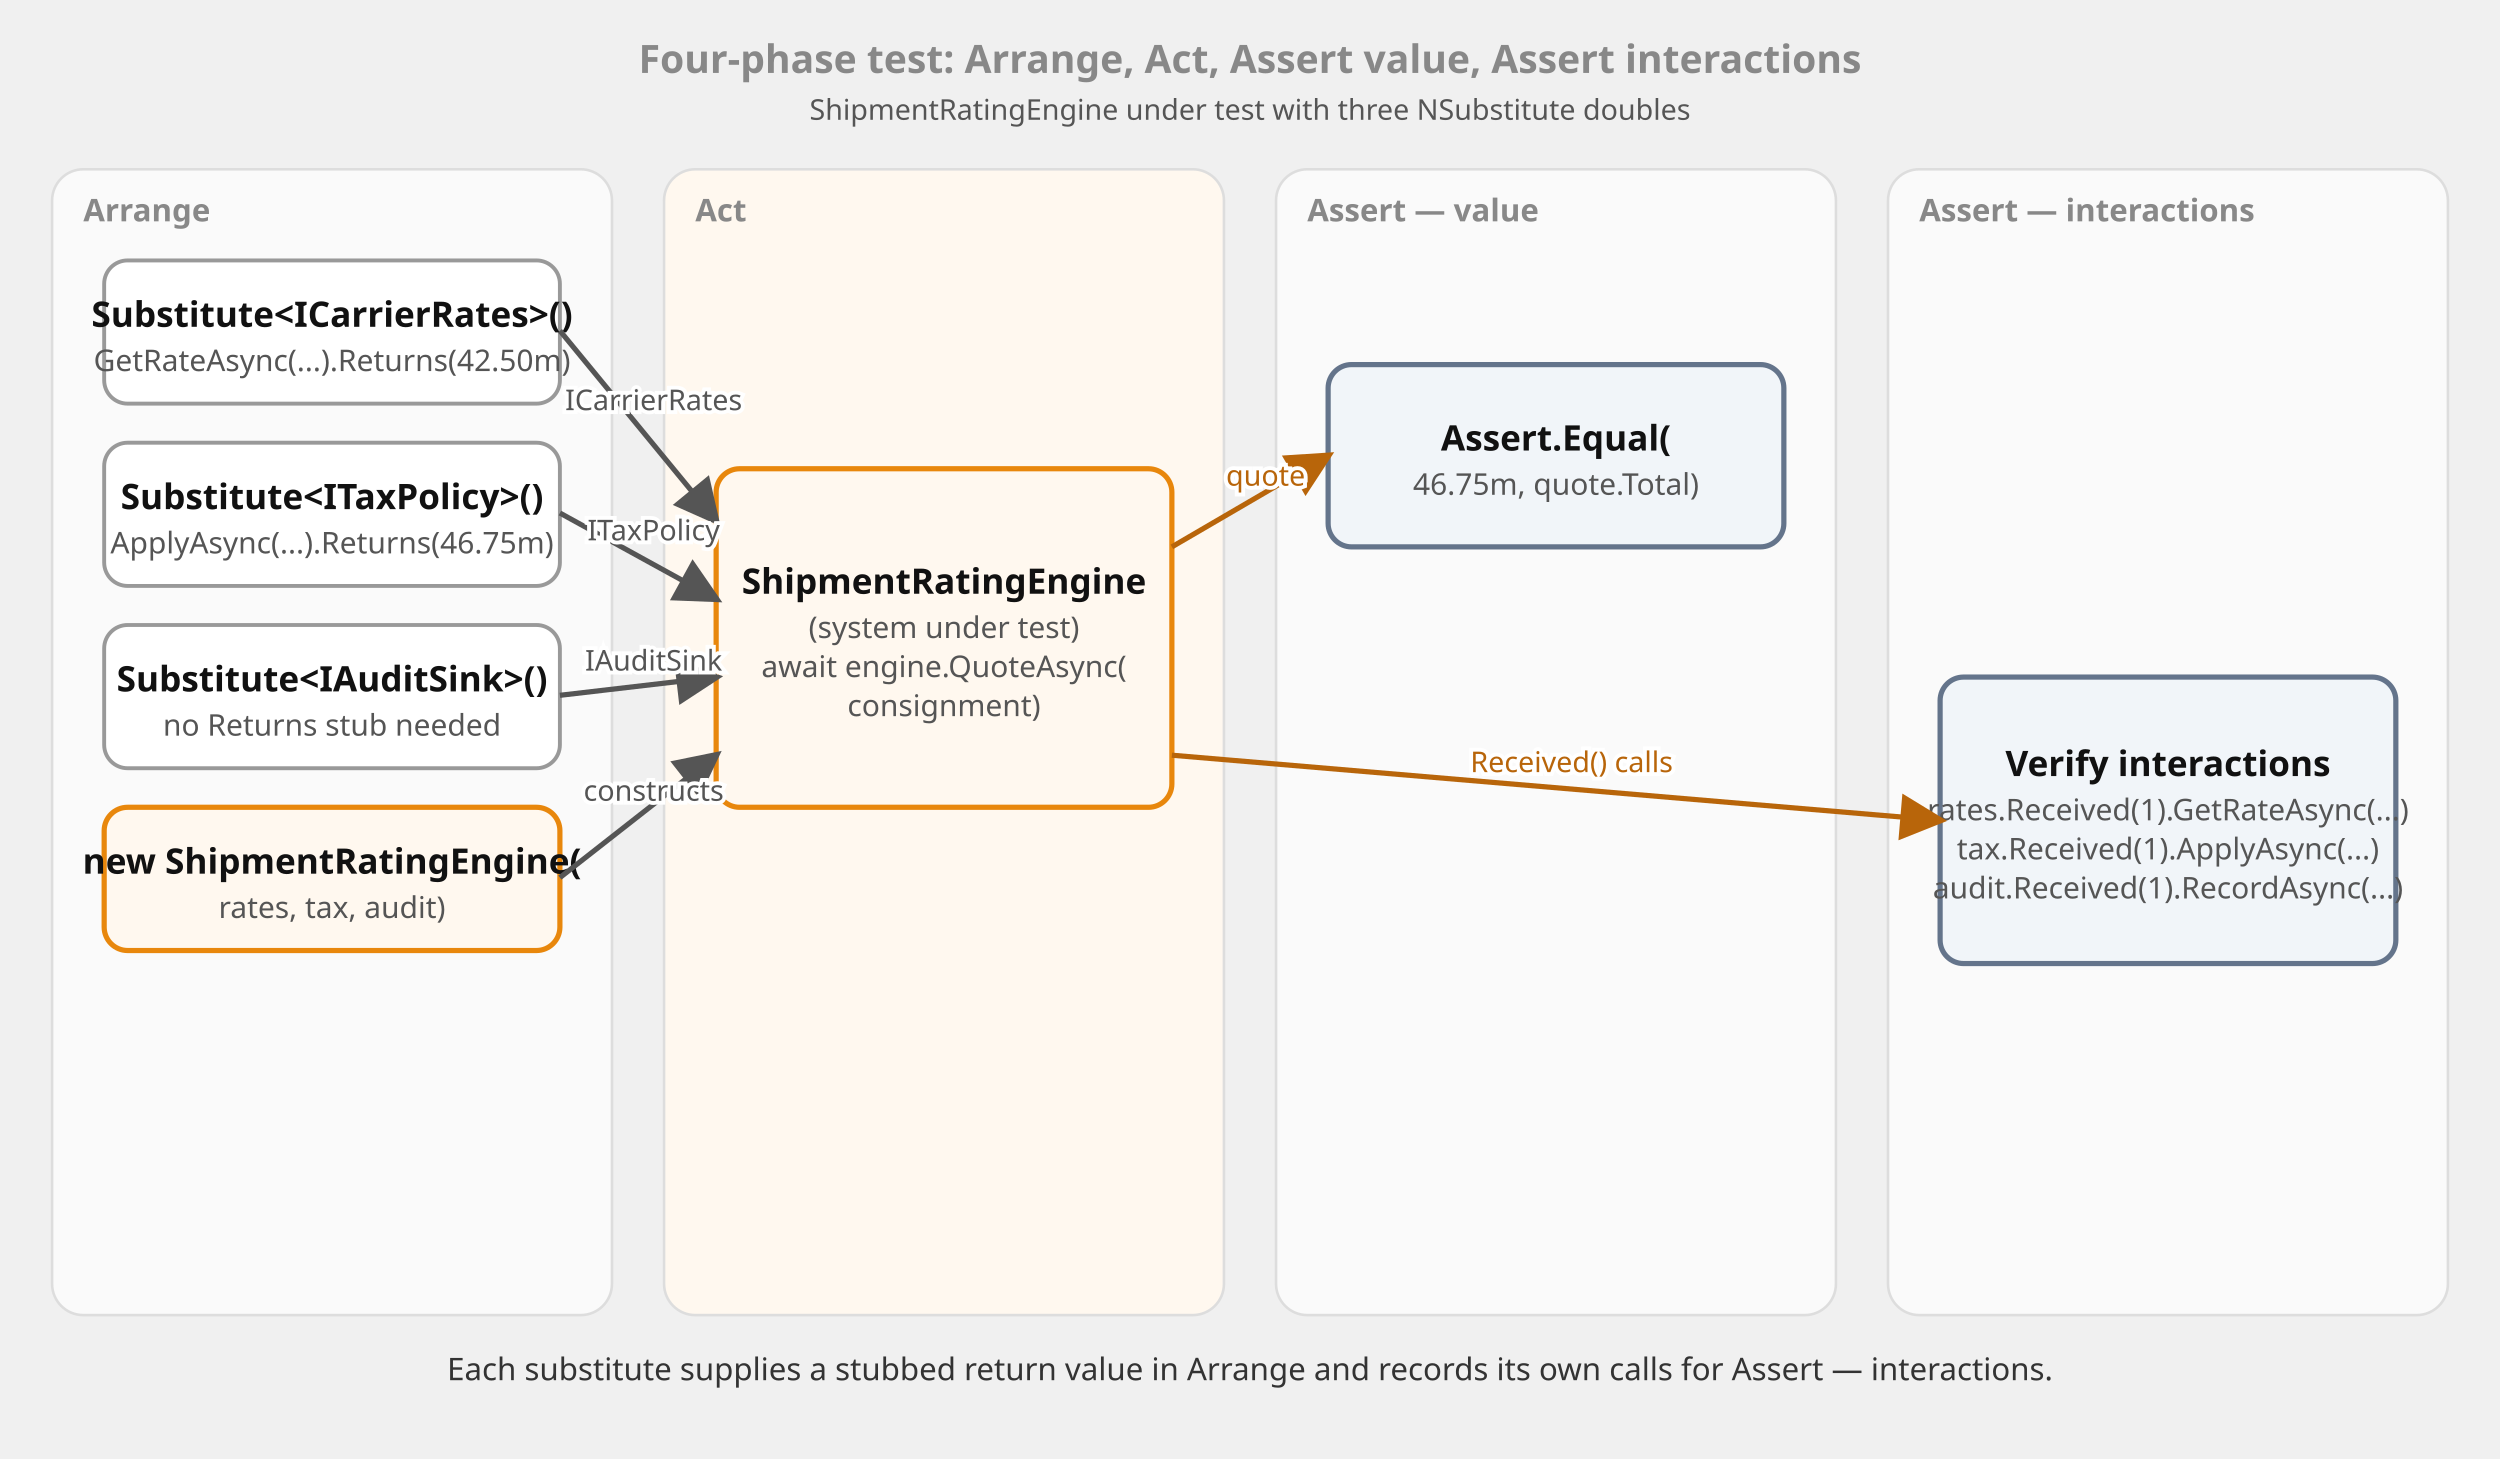
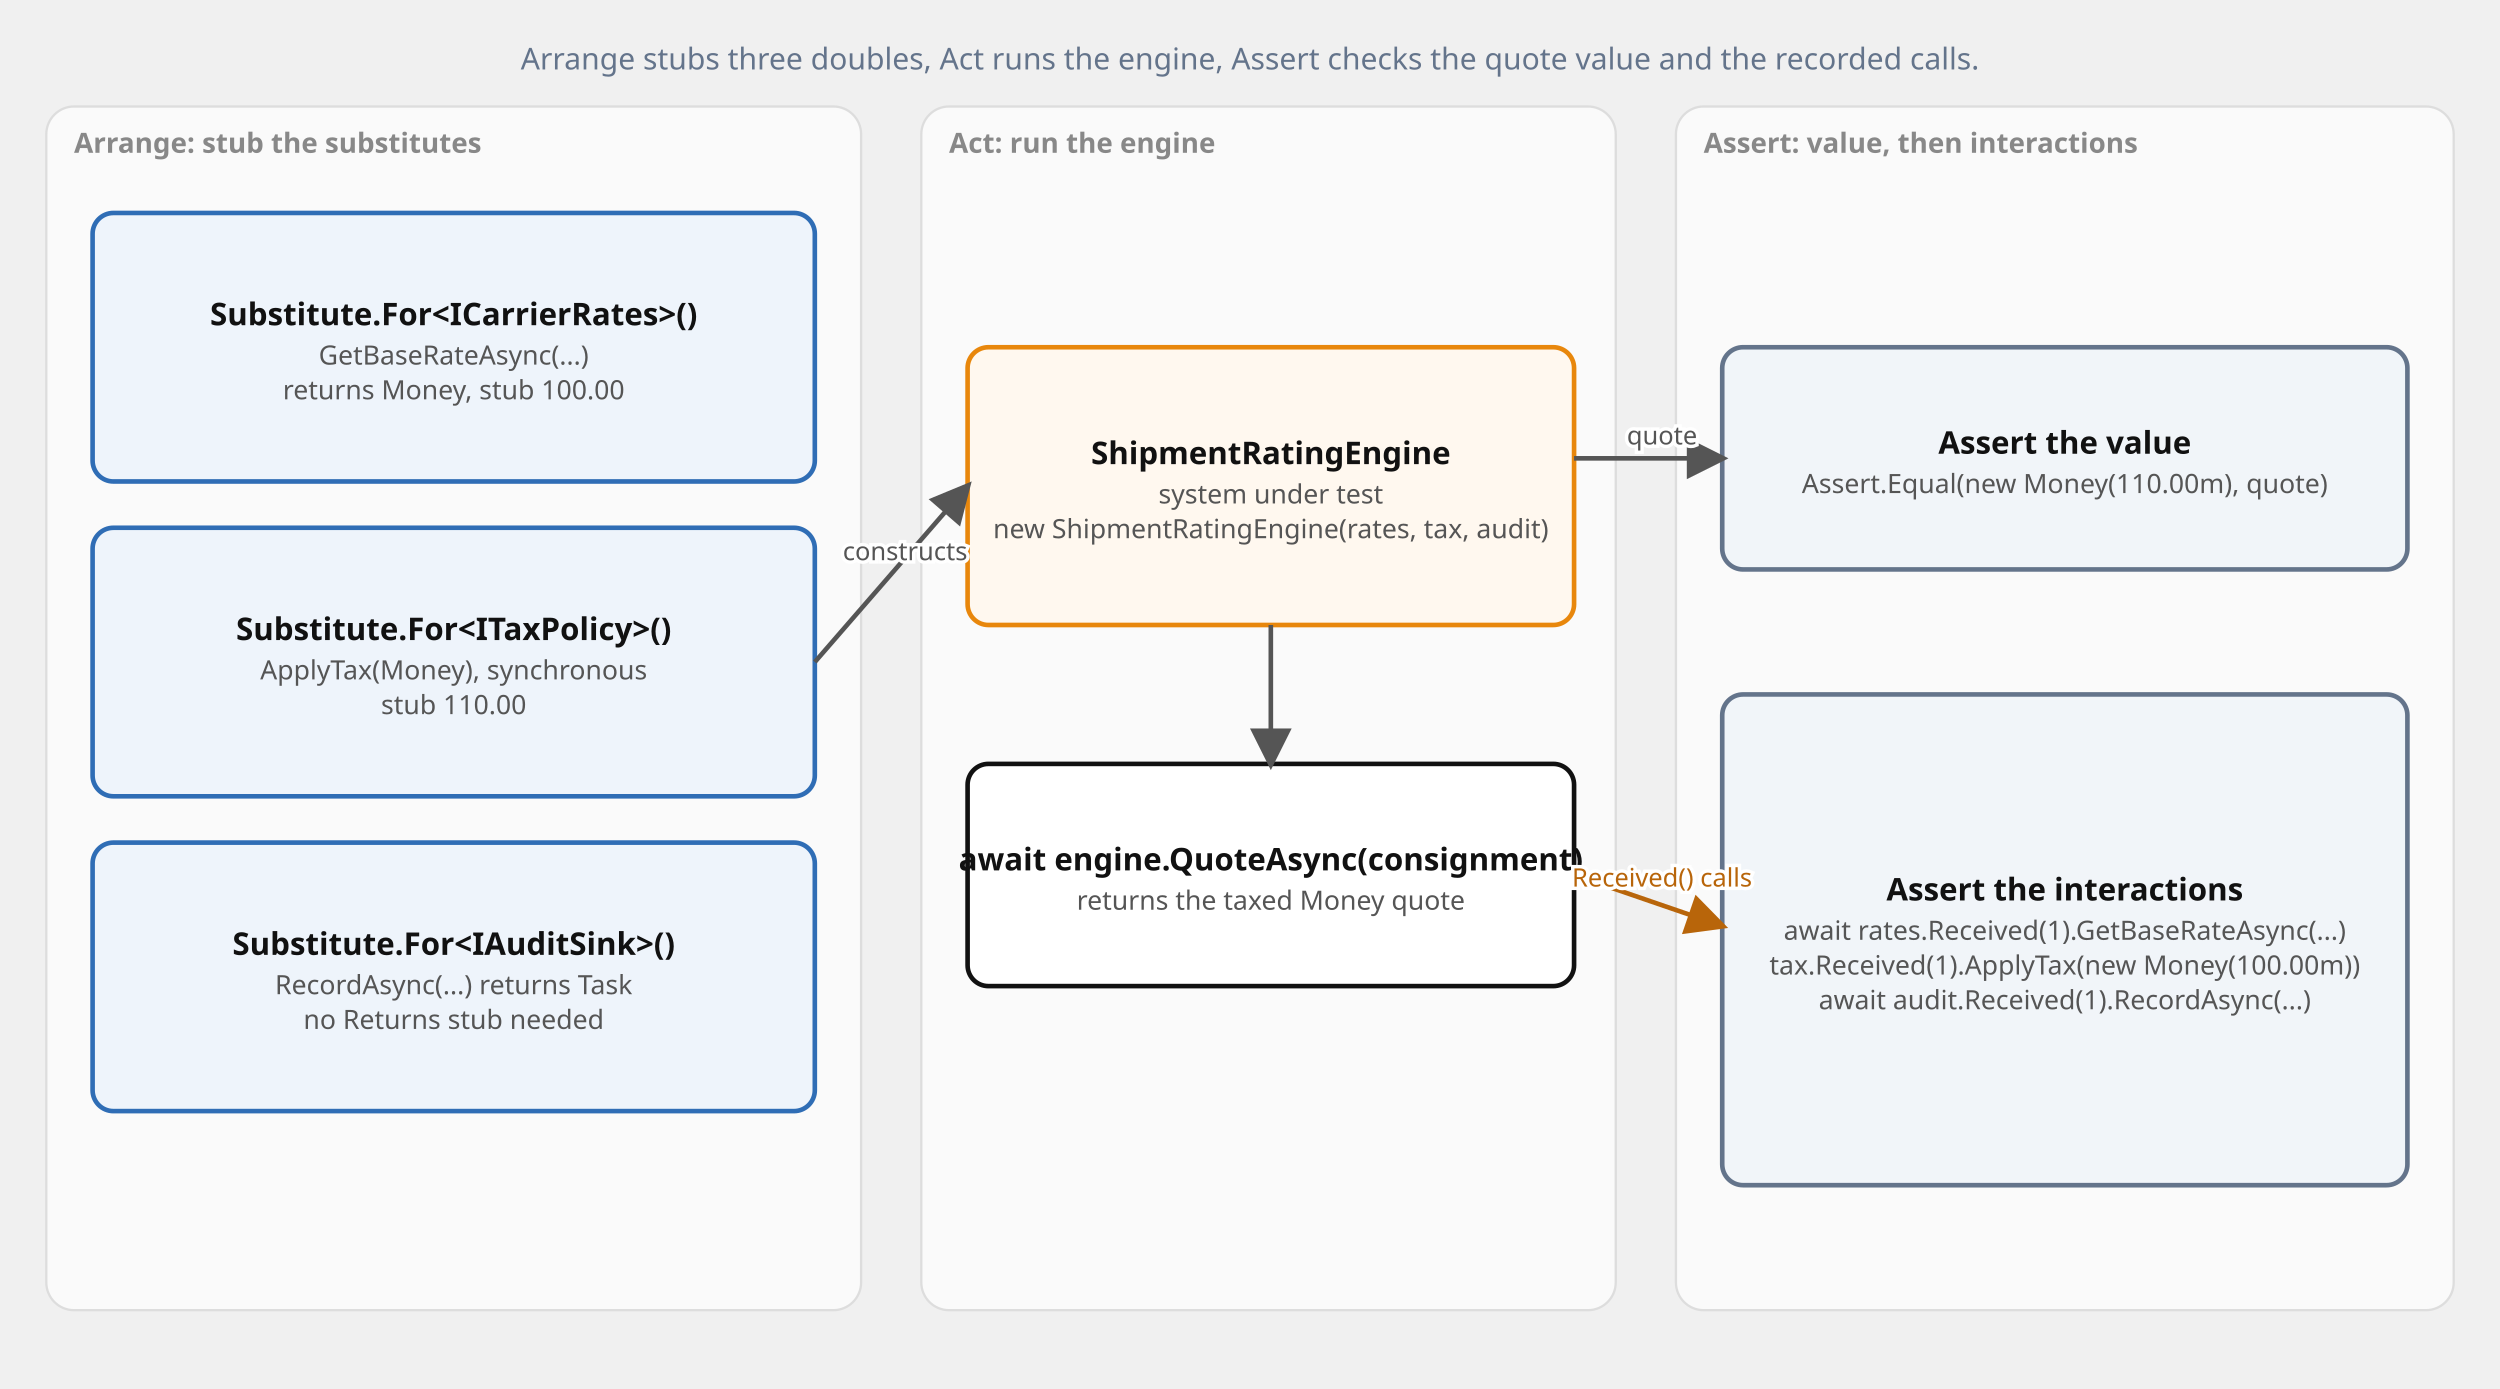
- <svg xmlns="http://www.w3.org/2000/svg" viewBox="0 0 960 560" font-family="'Red Hat Text', system-ui, sans-serif" role="img">
+ <svg xmlns="http://www.w3.org/2000/svg" viewBox="0 0 1080 600" font-family="'Red Hat Text', system-ui, sans-serif" role="img">
  <defs>
    <marker id="a" viewBox="0 0 10 10" refX="8.5" refY="5" markerWidth="9" markerHeight="9" orient="auto-start-reverse">
      <path d="M0,0 L10,5 L0,10 z" fill="#555" />
    </marker>
    <marker id="am" viewBox="0 0 10 10" refX="8.5" refY="5" markerWidth="9" markerHeight="9" orient="auto-start-reverse">
      <path d="M0,0 L10,5 L0,10 z" fill="#b8650a" />
    </marker>
  </defs>
-   <rect x="20" y="65" width="215" height="440" rx="12" fill="#fafafa" stroke="#ddd" />
-   <text x="32" y="85" font-size="12" font-weight="700" fill="#888">Arrange</text>
-   <rect x="255" y="65" width="215" height="440" rx="12" fill="#fff8ef" stroke="#ddd" />
-   <text x="267" y="85" font-size="12" font-weight="700" fill="#888">Act</text>
-   <rect x="490" y="65" width="215" height="440" rx="12" fill="#fafafa" stroke="#ddd" />
-   <text x="502" y="85" font-size="12" font-weight="700" fill="#888">Assert — value</text>
-   <rect x="725" y="65" width="215" height="440" rx="12" fill="#fafafa" stroke="#ddd" />
-   <text x="737" y="85" font-size="12" font-weight="700" fill="#888">Assert — interactions</text>
-   <rect x="40" y="100" width="175" height="55" rx="9" fill="#ffffff" stroke="#999999" stroke-width="1.5" />
-   <text x="127.5" y="125.5" font-size="13.5" font-weight="700" fill="#111111" text-anchor="middle">Substitute&lt;ICarrierRates&gt;()</text>
-   <text x="127.5" y="142.5" font-size="11.5" fill="#555555" text-anchor="middle">GetRateAsync(...).Returns(42.50m)</text>
-   <rect x="40" y="170" width="175" height="55" rx="9" fill="#ffffff" stroke="#999999" stroke-width="1.5" />
-   <text x="127.5" y="195.5" font-size="13.5" font-weight="700" fill="#111111" text-anchor="middle">Substitute&lt;ITaxPolicy&gt;()</text>
-   <text x="127.5" y="212.5" font-size="11.5" fill="#555555" text-anchor="middle">ApplyAsync(...).Returns(46.75m)</text>
-   <rect x="40" y="240" width="175" height="55" rx="9" fill="#ffffff" stroke="#999999" stroke-width="1.5" />
-   <text x="127.5" y="265.5" font-size="13.5" font-weight="700" fill="#111111" text-anchor="middle">Substitute&lt;IAuditSink&gt;()</text>
-   <text x="127.5" y="282.5" font-size="11.5" fill="#555555" text-anchor="middle">no Returns stub needed</text>
-   <rect x="40" y="310" width="175" height="55" rx="9" fill="#fff8ef" stroke="#e8870c" stroke-width="2" />
-   <text x="127.5" y="335.5" font-size="13.5" font-weight="700" fill="#111111" text-anchor="middle">new ShipmentRatingEngine(</text>
-   <text x="127.5" y="352.5" font-size="11.5" fill="#555555" text-anchor="middle">rates, tax, audit)</text>
-   <rect x="275" y="180" width="175" height="130" rx="9" fill="#fff8ef" stroke="#e8870c" stroke-width="2" />
-   <text x="362.5" y="228.0" font-size="13.5" font-weight="700" fill="#111111" text-anchor="middle">ShipmentRatingEngine</text>
-   <text x="362.5" y="245.0" font-size="11.5" fill="#555555" text-anchor="middle">(system under test)</text>
-   <text x="362.5" y="260.0" font-size="11.5" fill="#555555" text-anchor="middle">await engine.QuoteAsync(</text>
-   <text x="362.5" y="275.0" font-size="11.5" fill="#555555" text-anchor="middle">consignment)</text>
-   <rect x="510" y="140" width="175" height="70" rx="9" fill="#f1f5f9" stroke="#64748b" stroke-width="2" />
-   <text x="597.5" y="173.0" font-size="13.5" font-weight="700" fill="#111111" text-anchor="middle">Assert.Equal(</text>
-   <text x="597.5" y="190.0" font-size="11.5" fill="#555555" text-anchor="middle">46.75m, quote.Total)</text>
-   <rect x="745" y="260" width="175" height="110" rx="9" fill="#f1f5f9" stroke="#64748b" stroke-width="2" />
-   <text x="832.5" y="298.0" font-size="13.5" font-weight="700" fill="#111111" text-anchor="middle">Verify interactions</text>
-   <text x="832.5" y="315.0" font-size="11.5" fill="#555555" text-anchor="middle">rates.Received(1).GetRateAsync(...)</text>
-   <text x="832.5" y="330.0" font-size="11.5" fill="#555555" text-anchor="middle">tax.Received(1).ApplyAsync(...)</text>
-   <text x="832.5" y="345.0" font-size="11.5" fill="#555555" text-anchor="middle">audit.Received(1).RecordAsync(...)</text>
-   <path d="M215,127 L275,200" fill="none" stroke="#555" stroke-width="2" marker-end="url(#a)" />
-   <text x="251.0" y="157.5" font-size="11" fill="#ffffff" stroke="#ffffff" stroke-width="3" paint-order="stroke" text-anchor="middle">ICarrierRates</text>
-   <text x="251.0" y="157.5" font-size="11" fill="#555" text-anchor="middle">ICarrierRates</text>
-   <path d="M215,197 L275,230" fill="none" stroke="#555" stroke-width="2" marker-end="url(#a)" />
-   <text x="251.0" y="207.5" font-size="11" fill="#ffffff" stroke="#ffffff" stroke-width="3" paint-order="stroke" text-anchor="middle">ITaxPolicy</text>
-   <text x="251.0" y="207.5" font-size="11" fill="#555" text-anchor="middle">ITaxPolicy</text>
-   <path d="M215,267 L275,260" fill="none" stroke="#555" stroke-width="2" marker-end="url(#a)" />
-   <text x="251.0" y="257.5" font-size="11" fill="#ffffff" stroke="#ffffff" stroke-width="3" paint-order="stroke" text-anchor="middle">IAuditSink</text>
-   <text x="251.0" y="257.5" font-size="11" fill="#555" text-anchor="middle">IAuditSink</text>
-   <path d="M215,337 L275,290" fill="none" stroke="#555" stroke-width="2" marker-end="url(#a)" />
-   <text x="251.0" y="307.5" font-size="11" fill="#ffffff" stroke="#ffffff" stroke-width="3" paint-order="stroke" text-anchor="middle">constructs</text>
-   <text x="251.0" y="307.5" font-size="11" fill="#555" text-anchor="middle">constructs</text>
-   <path d="M450,210 L510,175" fill="none" stroke="#b8650a" stroke-width="2" marker-end="url(#am)" />
-   <text x="486.0" y="186.5" font-size="11" fill="#ffffff" stroke="#ffffff" stroke-width="3" paint-order="stroke" text-anchor="middle">quote</text>
-   <text x="486.0" y="186.5" font-size="11" fill="#b8650a" text-anchor="middle">quote</text>
-   <path d="M450,290 L745,315" fill="none" stroke="#b8650a" stroke-width="2" marker-end="url(#am)" />
-   <text x="603.5" y="296.5" font-size="11" fill="#ffffff" stroke="#ffffff" stroke-width="3" paint-order="stroke" text-anchor="middle">Received() calls</text>
-   <text x="603.5" y="296.5" font-size="11" fill="#b8650a" text-anchor="middle">Received() calls</text>
-   <text x="480" y="28" font-size="15" fill="#888" text-anchor="middle" font-weight="700">Four-phase test: Arrange, Act, Assert value, Assert interactions</text>
-   <text x="480" y="46" font-size="11" fill="#555555" text-anchor="middle">ShipmentRatingEngine under test with three NSubstitute doubles</text>
-   <text x="480" y="530" font-size="12" fill="#333333" text-anchor="middle">Each substitute supplies a stubbed return value in Arrange and records its own calls for Assert — interactions.</text>
+   <rect x="20" y="46" width="352" height="520" rx="12" fill="#fafafa" stroke="#ddd" />
+   <text x="32" y="66" font-size="12" font-weight="700" fill="#888">Arrange: stub the substitutes</text>
+   <rect x="398" y="46" width="300" height="520" rx="12" fill="#fafafa" stroke="#ddd" />
+   <text x="410" y="66" font-size="12" font-weight="700" fill="#888">Act: run the engine</text>
+   <rect x="724" y="46" width="336" height="520" rx="12" fill="#fafafa" stroke="#ddd" />
+   <text x="736" y="66" font-size="12" font-weight="700" fill="#888">Assert: value, then interactions</text>
+   <rect x="40" y="92" width="312" height="116" rx="9" fill="#eef4fb" stroke="#2f6db5" stroke-width="2" />
+   <text x="196.0" y="140.5" font-size="13.5" font-weight="700" fill="#111111" text-anchor="middle">Substitute.For&lt;ICarrierRates&gt;()</text>
+   <text x="196.0" y="157.5" font-size="11.5" fill="#555555" text-anchor="middle">GetBaseRateAsync(...)</text>
+   <text x="196.0" y="172.5" font-size="11.5" fill="#555555" text-anchor="middle">returns Money, stub 100.00</text>
+   <rect x="40" y="228" width="312" height="116" rx="9" fill="#eef4fb" stroke="#2f6db5" stroke-width="2" />
+   <text x="196.0" y="276.5" font-size="13.5" font-weight="700" fill="#111111" text-anchor="middle">Substitute.For&lt;ITaxPolicy&gt;()</text>
+   <text x="196.0" y="293.5" font-size="11.5" fill="#555555" text-anchor="middle">ApplyTax(Money), synchronous</text>
+   <text x="196.0" y="308.5" font-size="11.5" fill="#555555" text-anchor="middle">stub 110.00</text>
+   <rect x="40" y="364" width="312" height="116" rx="9" fill="#eef4fb" stroke="#2f6db5" stroke-width="2" />
+   <text x="196.0" y="412.5" font-size="13.5" font-weight="700" fill="#111111" text-anchor="middle">Substitute.For&lt;IAuditSink&gt;()</text>
+   <text x="196.0" y="429.5" font-size="11.5" fill="#555555" text-anchor="middle">RecordAsync(...) returns Task</text>
+   <text x="196.0" y="444.5" font-size="11.5" fill="#555555" text-anchor="middle">no Returns stub needed</text>
+   <rect x="418" y="150" width="262" height="120" rx="9" fill="#fff8ef" stroke="#e8870c" stroke-width="2" />
+   <text x="549.0" y="200.5" font-size="13.5" font-weight="700" fill="#111111" text-anchor="middle">ShipmentRatingEngine</text>
+   <text x="549.0" y="217.5" font-size="11.5" fill="#555555" text-anchor="middle">system under test</text>
+   <text x="549.0" y="232.5" font-size="11.5" fill="#555555" text-anchor="middle">new ShipmentRatingEngine(rates, tax, audit)</text>
+   <rect x="418" y="330" width="262" height="96" rx="9" fill="#ffffff" stroke="#111111" stroke-width="2" />
+   <text x="549.0" y="376.0" font-size="13.5" font-weight="700" fill="#111111" text-anchor="middle">await engine.QuoteAsync(consignment)</text>
+   <text x="549.0" y="393.0" font-size="11.5" fill="#555555" text-anchor="middle">returns the taxed Money quote</text>
+   <rect x="744" y="150" width="296" height="96" rx="9" fill="#f1f5f9" stroke="#64748b" stroke-width="2" />
+   <text x="892.0" y="196.0" font-size="13.5" font-weight="700" fill="#111111" text-anchor="middle">Assert the value</text>
+   <text x="892.0" y="213.0" font-size="11.5" fill="#555555" text-anchor="middle">Assert.Equal(new Money(110.00m), quote)</text>
+   <rect x="744" y="300" width="296" height="212" rx="9" fill="#f1f5f9" stroke="#64748b" stroke-width="2" />
+   <text x="892.0" y="389.0" font-size="13.5" font-weight="700" fill="#111111" text-anchor="middle">Assert the interactions</text>
+   <text x="892.0" y="406.0" font-size="11.5" fill="#555555" text-anchor="middle">await rates.Received(1).GetBaseRateAsync(...)</text>
+   <text x="892.0" y="421.0" font-size="11.5" fill="#555555" text-anchor="middle">tax.Received(1).ApplyTax(new Money(100.00m))</text>
+   <text x="892.0" y="436.0" font-size="11.5" fill="#555555" text-anchor="middle">await audit.Received(1).RecordAsync(...)</text>
+   <path d="M352,286 L418,210" fill="none" stroke="#555" stroke-width="2" marker-end="url(#a)" />
+   <text x="391.0" y="242.0" font-size="11" fill="#ffffff" stroke="#ffffff" stroke-width="3" paint-order="stroke" text-anchor="middle">constructs</text>
+   <text x="391.0" y="242.0" font-size="11" fill="#555" text-anchor="middle">constructs</text>
+   <path d="M549,270 L549,330" fill="none" stroke="#555" stroke-width="2" marker-end="url(#a)" />
+   <path d="M680,198 L744,198" fill="none" stroke="#555" stroke-width="2" marker-end="url(#a)" />
+   <text x="718.0" y="192.0" font-size="11" fill="#ffffff" stroke="#ffffff" stroke-width="3" paint-order="stroke" text-anchor="middle">quote</text>
+   <text x="718.0" y="192.0" font-size="11" fill="#555" text-anchor="middle">quote</text>
+   <path d="M680,378 L744,400" fill="none" stroke="#b8650a" stroke-width="2" marker-end="url(#am)" />
+   <text x="718.0" y="383.0" font-size="11" fill="#ffffff" stroke="#ffffff" stroke-width="3" paint-order="stroke" text-anchor="middle">Received() calls</text>
+   <text x="718.0" y="383.0" font-size="11" fill="#b8650a" text-anchor="middle">Received() calls</text>
+   <text x="540" y="30" font-size="13" fill="#64748b" text-anchor="middle">Arrange stubs three doubles, Act runs the engine, Assert checks the quote value and the recorded calls.</text>
</svg>
